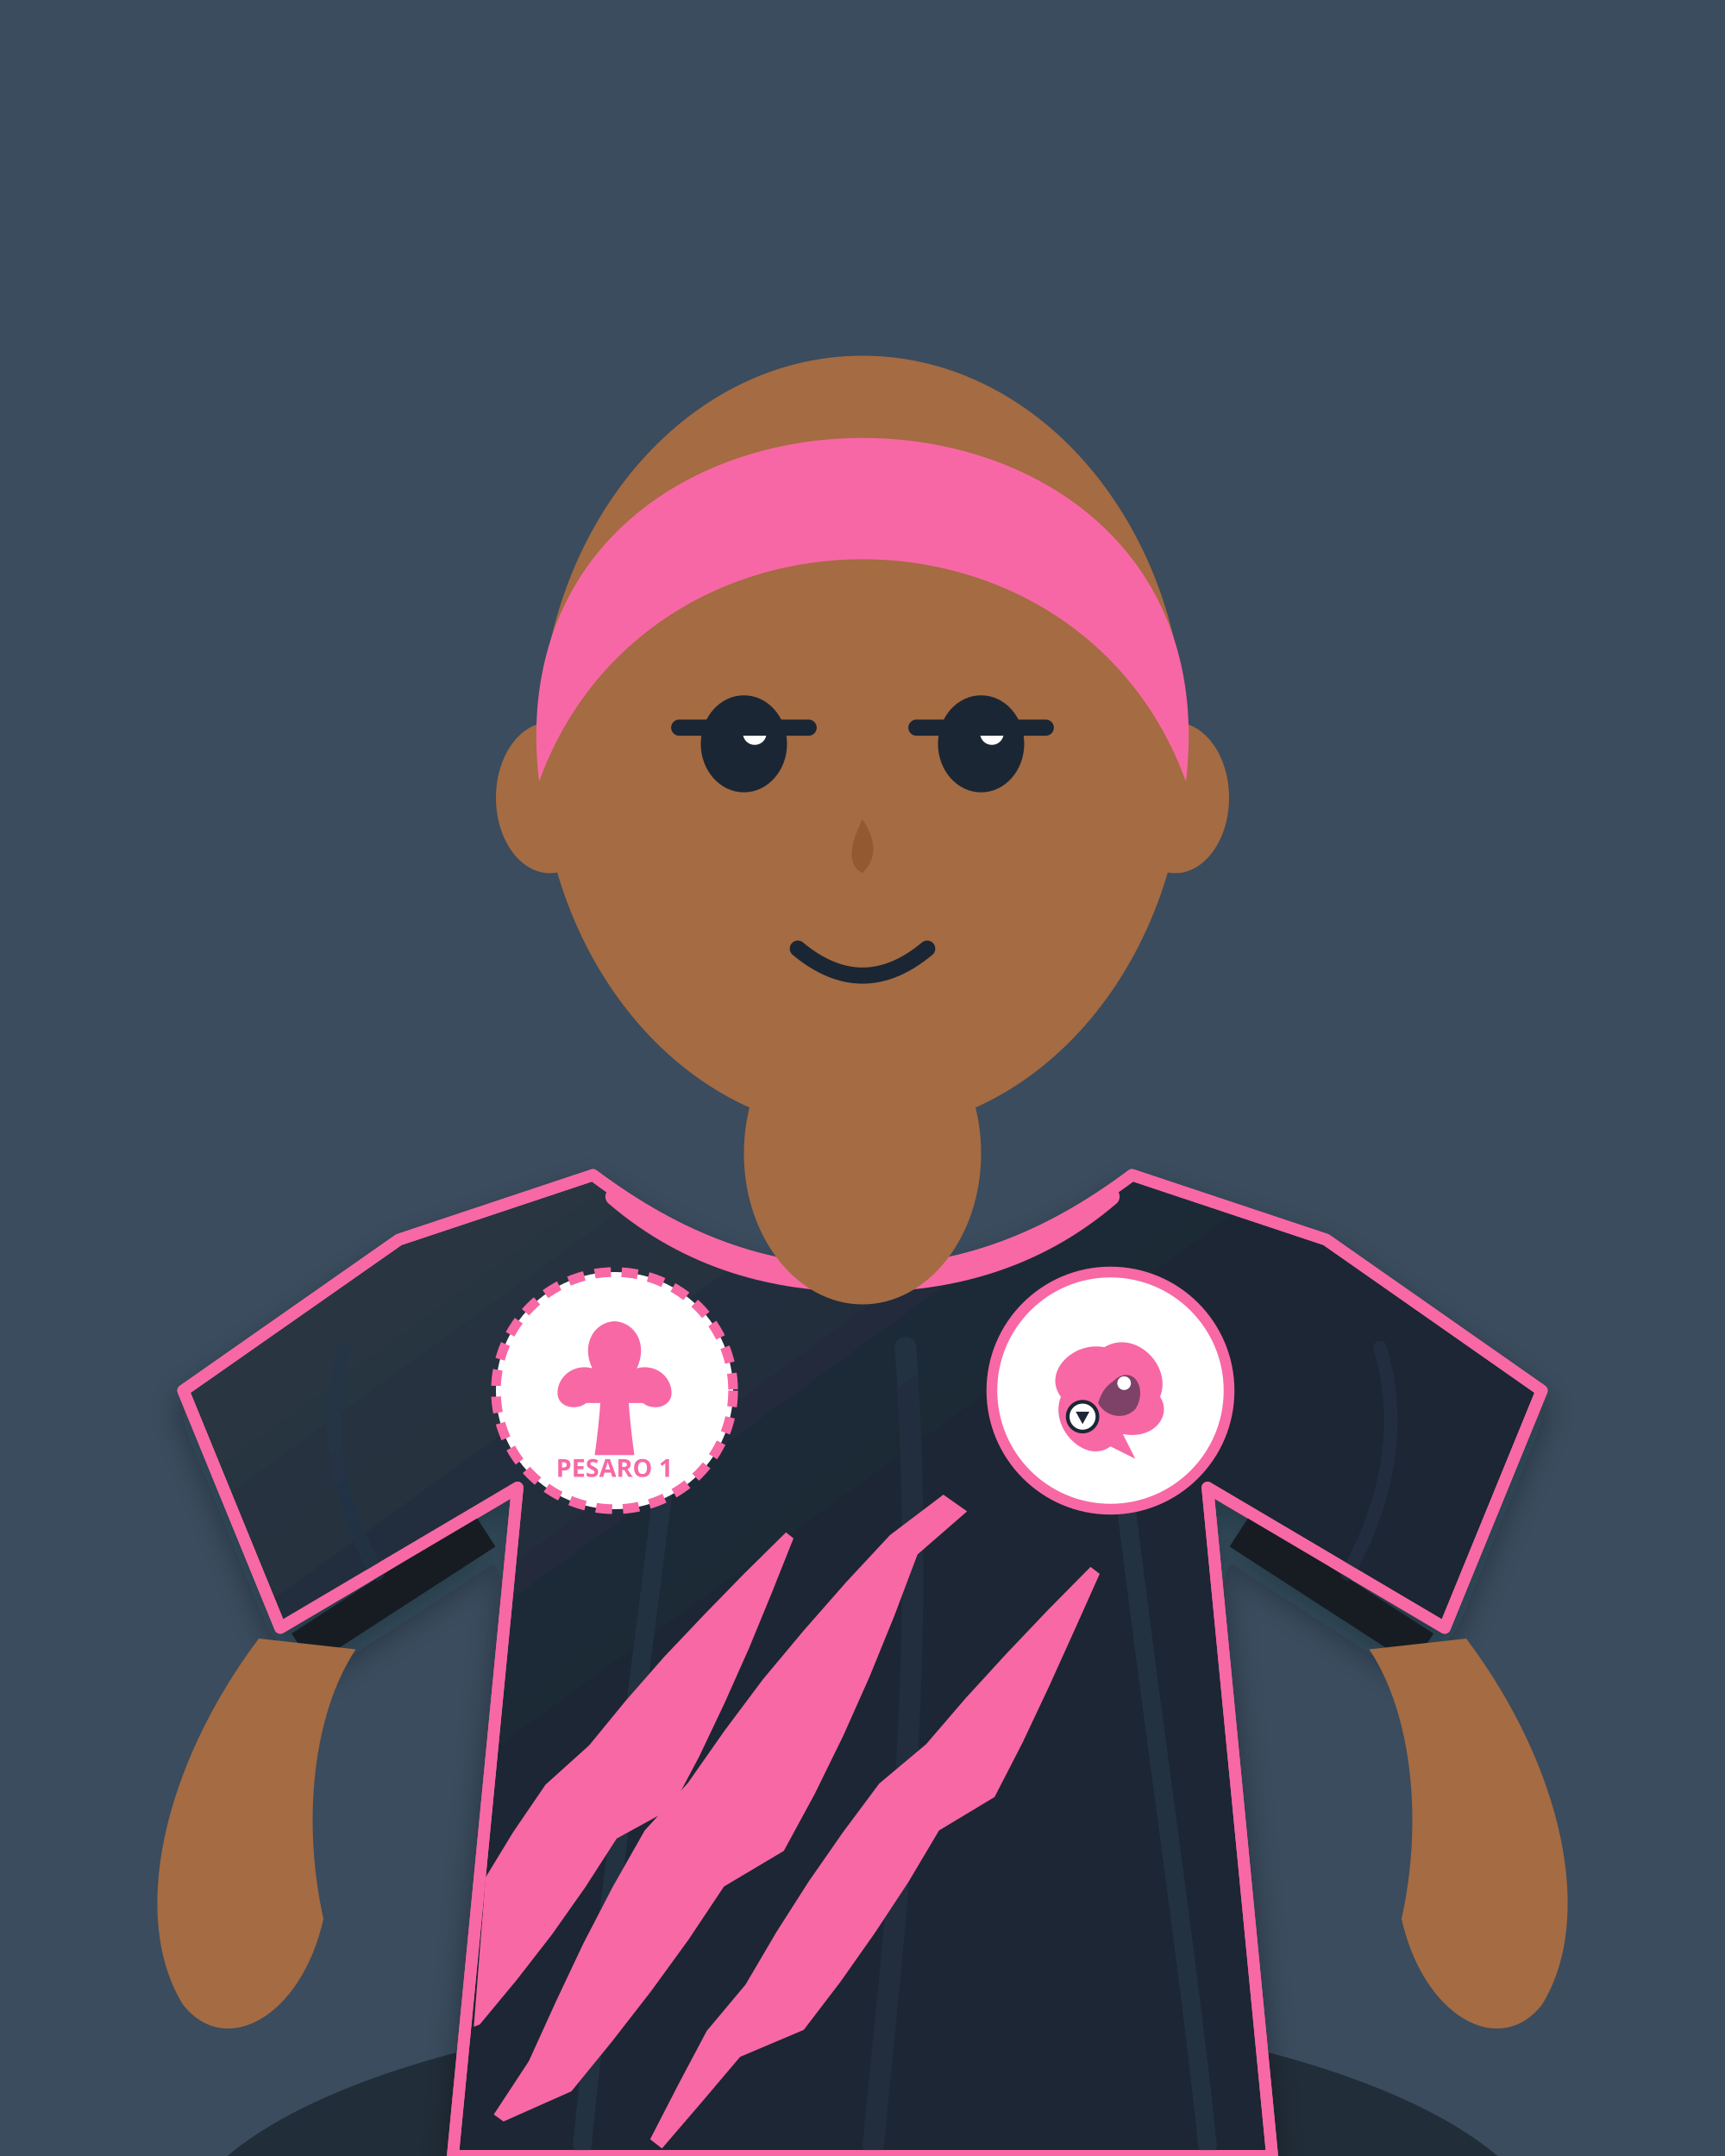
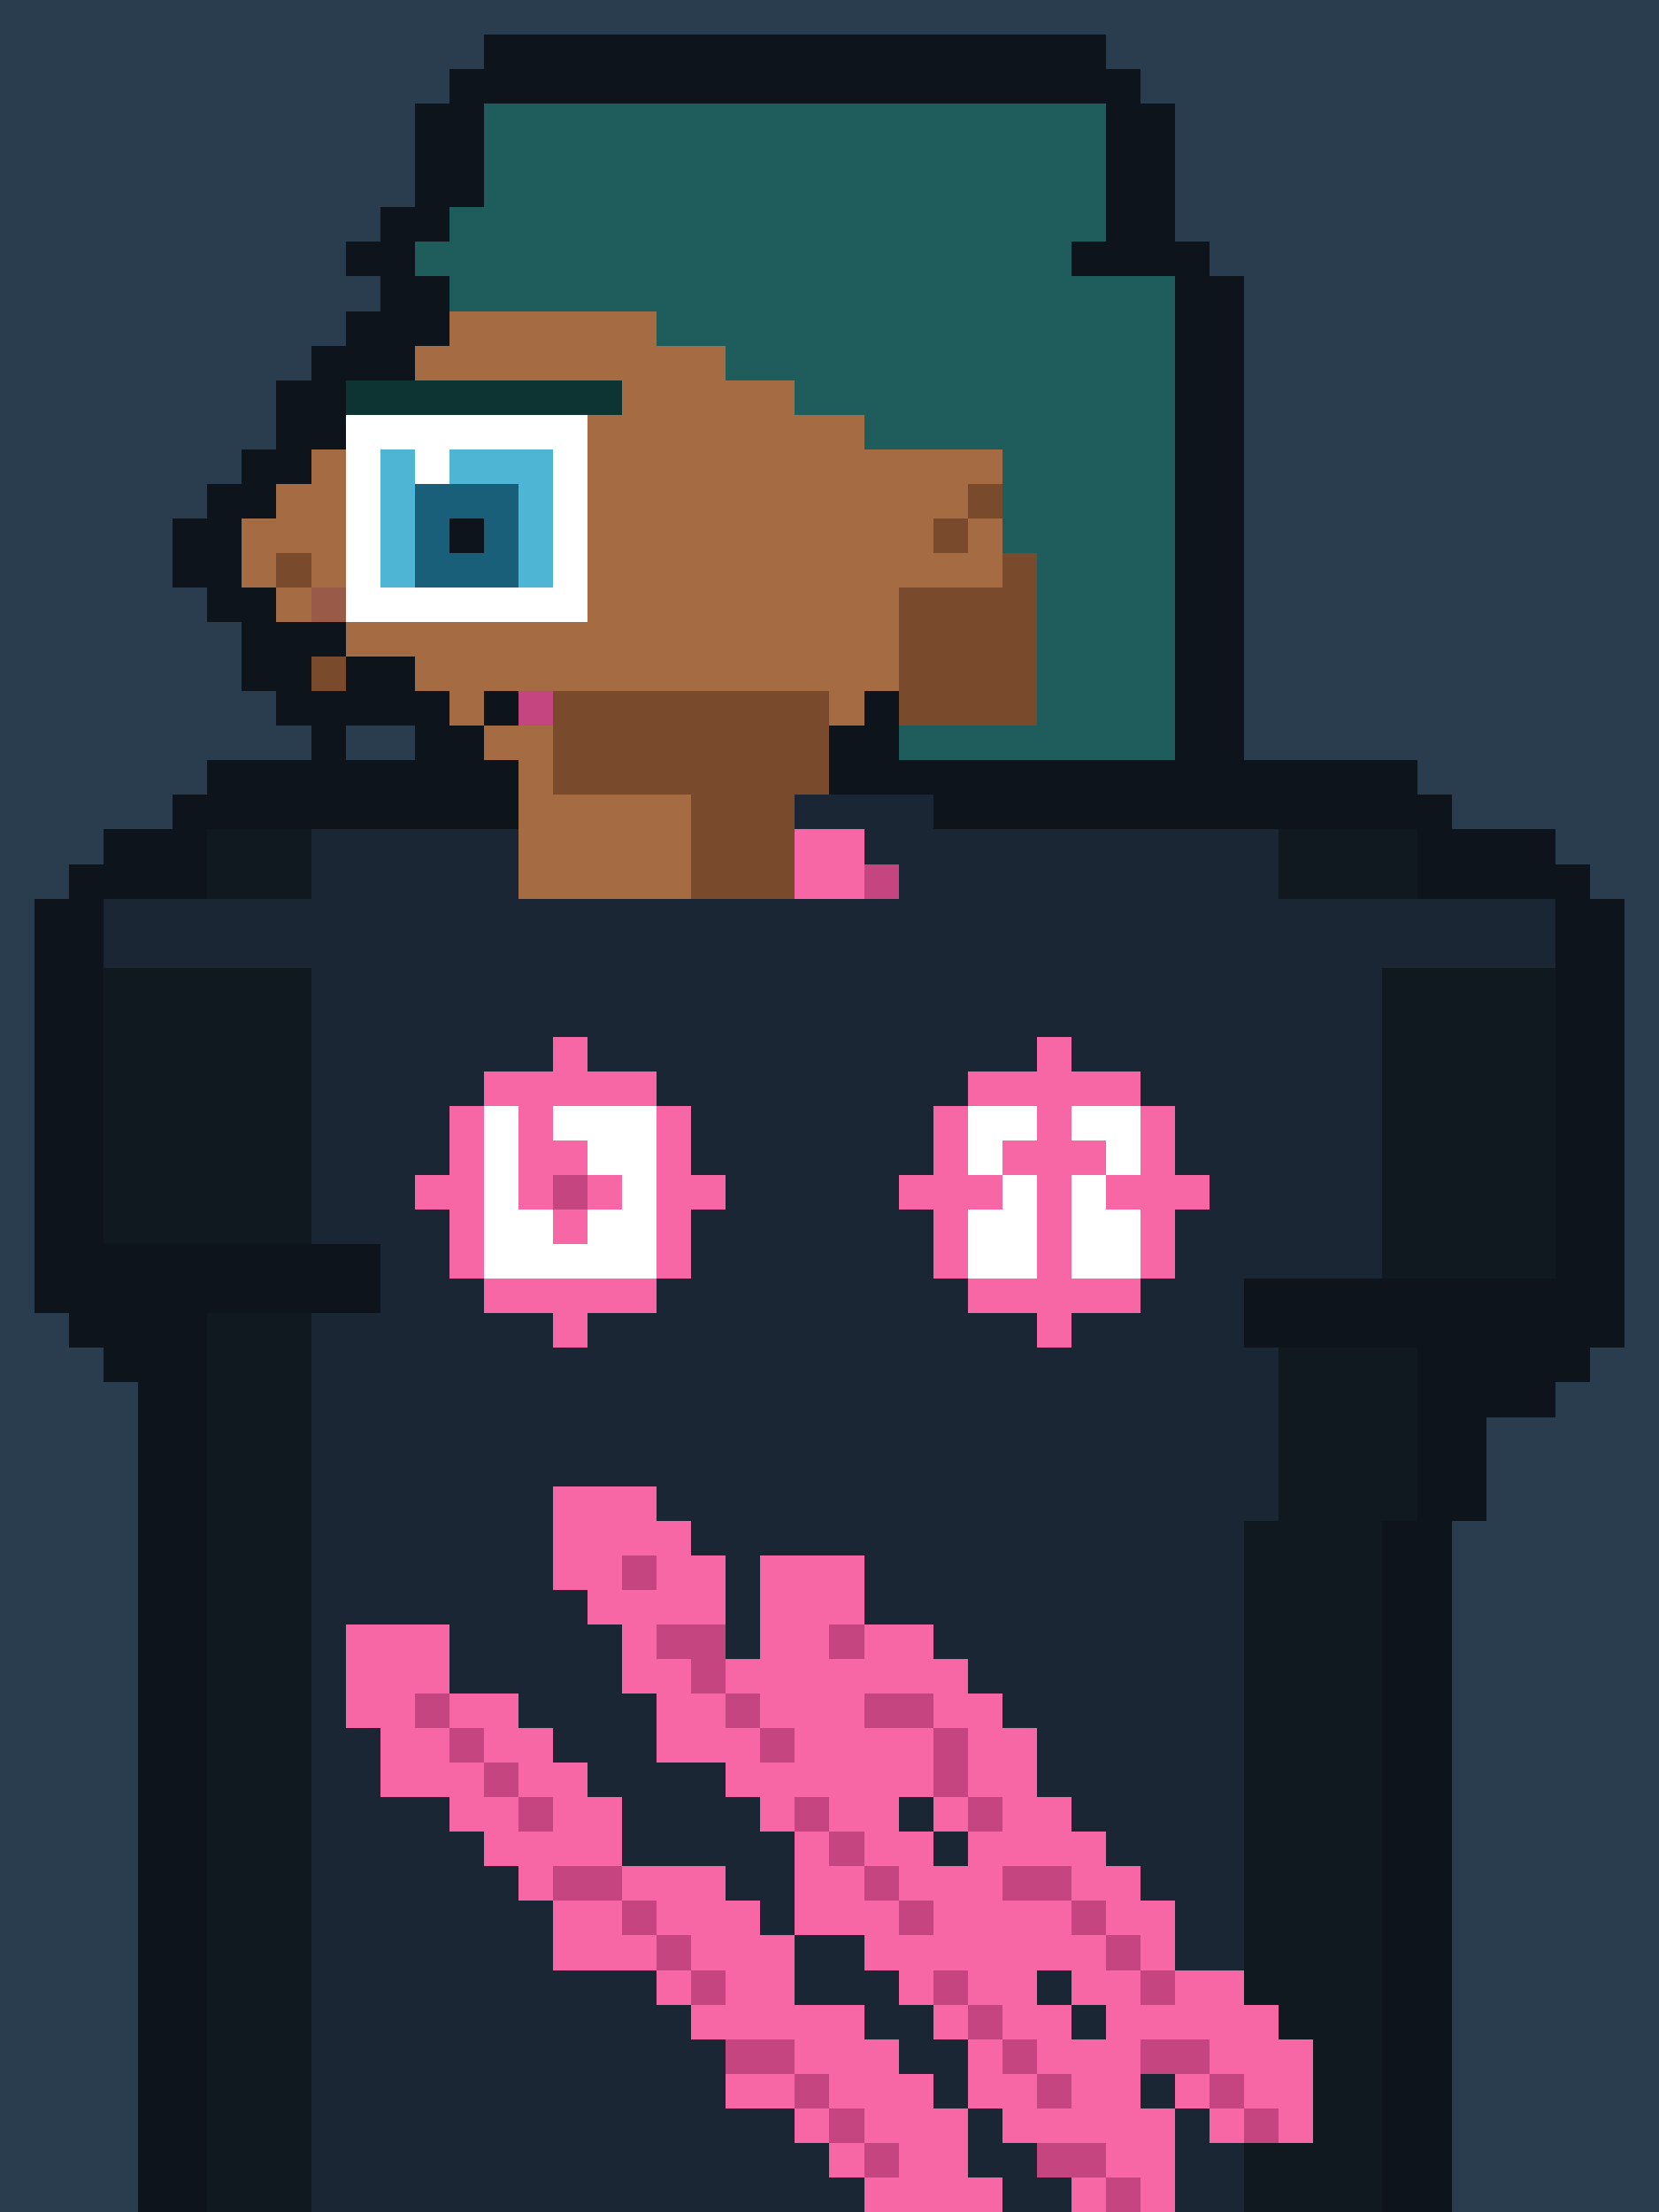
- <svg xmlns="http://www.w3.org/2000/svg" viewBox="0 0 320 400" width="320" height="400" role="img" aria-label="">
-   <defs>
-     <clipPath id="p-guglielmo-0-torso">
-       <path d="M98 248 C120 240 140 246 160 246 C180 246 200 240 222 248 L234 400 L86 400 Z" />
-     </clipPath>
-     <linearGradient id="p-guglielmo-0-shine" x1="0" y1="0" x2="1" y2="1">
-       <stop offset="0" stop-color="#ffffff" stop-opacity="0.1" />
-       <stop offset="0.45" stop-color="#ffffff" stop-opacity="0" />
-     </linearGradient>
-     <filter id="p-guglielmo-0-soft" x="-10%" y="-10%" width="120%" height="120%">
-       <feDropShadow dx="0" dy="3" stdDeviation="3" flood-color="#0d141c" flood-opacity="0.35" />
-     </filter>
-   </defs>
-   <rect width="320" height="400" fill="#3a4c5e" />
-   <ellipse cx="160" cy="418" rx="128" ry="46" fill="#0d141c" opacity="0.55" />
-   <g id="kit-body" filter="url(#p-guglielmo-0-soft)">
-     <path d="M110 218 C126 230 142 236 160 236 C178 236 194 230 210 218 L246 230 L286 258 L268 302 L224 276 L236 400 L84 400 L96 276 L52 302 L34 258 L74 230 Z" fill="#1a2634" stroke="#f867a5" stroke-width="2.2" stroke-linejoin="round" />
-     <path d="M110 218 C126 230 142 236 160 236 C178 236 194 230 210 218 L246 230 L286 258 L268 302 L224 276 L236 400 L84 400 L96 276 L52 302 L34 258 L74 230 Z" fill="url(#p-guglielmo-0-shine)" />
-     <path d="M56 306 L90 284" fill="none" stroke="#121a24" stroke-width="7" stroke-linecap="butt" />
-     <path d="M264 306 L230 284" fill="none" stroke="#121a24" stroke-width="7" stroke-linecap="butt" />
-     <path d="M114 222 C128 234 144 238 160 238 C176 238 192 234 206 222" fill="none" stroke="#f867a5" stroke-width="3.4" stroke-linecap="round" />
-     <path d="M124 268 C118 318 112 358 108 398" fill="none" stroke="#243446" stroke-width="3.5" stroke-linecap="round" opacity="0.7" />
-     <path d="M168 250 C172 310 166 356 162 398" fill="none" stroke="#243446" stroke-width="4" stroke-linecap="round" opacity="0.55" />
-     <path d="M208 272 C214 322 220 360 224 398" fill="none" stroke="#243446" stroke-width="3.5" stroke-linecap="round" opacity="0.7" />
-     <path d="M64 250 Q58 270 70 292" fill="none" stroke="#243446" stroke-width="2.5" stroke-linecap="round" opacity="0.65" />
-     <path d="M256 250 Q262 270 250 292" fill="none" stroke="#243446" stroke-width="2.5" stroke-linecap="round" opacity="0.65" />
-     <g clip-path="url(#p-guglielmo-0-torso)" id="claw-slashes" fill="#f867a5">
-       <path d="M70.1 388.1L77.2 380.1L89.0 375.6L95.8 367.4L102.4 358.9L108.6 350.1L114.4 341.1L124.6 335.5L129.7 325.9L134.4 316.0L138.9 305.9L143.1 295.7L147.2 285.4L145.8 284.3L138.1 291.9L130.6 299.6L123.2 307.4L116.1 315.5L109.3 323.8L101.2 331.1L95.2 339.9L89.6 349.1L84.3 358.5L79.3 368.2L72.8 376.7L68.1 386.6Z" />
-       <path d="M93.4 393.6L106.0 388.0L113.5 378.8L120.8 369.4L127.7 359.9L134.3 350.0L145.4 343.4L151.1 332.9L156.4 322.1L161.3 311.1L165.9 299.8L170.2 288.4L179.4 280.4L175.0 277.3L165.1 284.8L157.0 293.5L149.1 302.5L141.5 311.6L134.4 321.1L127.6 330.8L119.6 339.6L113.7 350.0L108.2 360.6L103.1 371.4L98.1 382.4L91.6 392.3Z" />
-       <path d="M122.8 398.6L130.1 390.1L137.3 381.6L149.1 376.6L155.9 367.7L162.3 358.6L168.5 349.2L174.2 339.6L184.5 333.4L189.7 323.3L194.6 312.9L199.3 302.5L204.0 292.0L202.3 290.7L194.4 298.7L186.7 306.8L179.1 315.1L171.8 323.6L163.1 330.9L156.4 339.9L150.0 349.1L144.0 358.5L138.3 368.2L131.1 376.8L125.8 386.8L120.6 396.9Z" />
-     </g>
-     <g id="badge-agesci" transform="translate(114 258)">
-       <circle r="22" fill="#ffffff" stroke="#f867a5" stroke-width="1.8" stroke-dasharray="3 2" />
-       <g transform="scale(1.15)">
-         <path fill="#f867a5" d="M0 -11.2 C3.4 -11 5.4 -7.4 3.6 -3.6 C6.4 -4.4 9.2 -2.4 9.2 0.4 C9.2 2.2 7.2 3.2 5.2 2.4 L2.2 0.6 C2.4 4.2 2.8 7.6 3.2 10.4 H-3.2 C-2.8 7.6 -2.4 4.2 -2.2 0.6 L-5.2 2.4 C-7.2 3.2 -9.2 2.2 -9.2 0.4 C-9.2 -2.4 -6.4 -4.4 -3.6 -3.6 C-5.4 -7.4 -3.4 -11 0 -11.2 Z M-5.6 0.2 H5.6 V2 H-5.6 Z" />
-       </g>
-       <text x="0" y="16" text-anchor="middle" font-size="4.6" font-family="ui-sans-serif, system-ui, sans-serif" font-weight="700" fill="#f867a5">PESARO 1</text>
-     </g>
-     <g id="badge-sacchos" transform="translate(206 258)">
-       <circle r="22" fill="#ffffff" stroke="#f867a5" stroke-width="2" />
-       <g transform="scale(1.15)">
-         <path fill="#f867a5" d="M-1 -7 C4 -10 10 -4 8 1 C10 4 7 8 2 7 L4 11 L0 9 C-4 12 -10 6 -8 1 C-11 -3 -6 -8 -1 -7 Z" />
-         <path fill="#1a2634" d="M1 -2 C4 -4 6 0 4 3 C2 5 -1 4 -2 2 C-1 -1 0 -1 1 -2 Z" opacity="0.55" />
-         <circle cx="2.2" cy="-1.2" r="1.1" fill="#ffffff" />
-         <circle cx="-4.5" cy="4.2" r="2.4" fill="#ffffff" stroke="#1a2634" stroke-width="0.6" />
-         <path fill="#1a2634" d="M-5.6 3.4 L-3.4 3.4 L-4.5 5.4 Z" />
-       </g>
-     </g>
-     <path d="M110 218 C126 230 142 236 160 236 C178 236 194 230 210 218 L246 230 L286 258 L268 302 L224 276 L236 400 L84 400 L96 276 L52 302 L34 258 L74 230 Z" fill="none" stroke="#f867a5" stroke-width="2.2" stroke-linejoin="round" />
+ <svg xmlns="http://www.w3.org/2000/svg" viewBox="0 0 48 64" width="384" height="512" shape-rendering="crispEdges" role="img" aria-label="">
+   <rect width="48" height="64" fill="#2a3d4f" />
+   <g id="kit-body">
+     <rect x="14" y="1" width="18" height="1" fill="#0d141c" />
+     <rect x="13" y="2" width="20" height="1" fill="#0d141c" />
+     <rect x="12" y="3" width="2" height="1" fill="#0d141c" />
+     <rect x="14" y="3" width="18" height="1" fill="#1f5c5c" />
+     <rect x="32" y="3" width="2" height="1" fill="#0d141c" />
+     <rect x="12" y="4" width="2" height="1" fill="#0d141c" />
+     <rect x="14" y="4" width="18" height="1" fill="#1f5c5c" />
+     <rect x="32" y="4" width="2" height="1" fill="#0d141c" />
+     <rect x="12" y="5" width="2" height="1" fill="#0d141c" />
+     <rect x="14" y="5" width="18" height="1" fill="#1f5c5c" />
+     <rect x="32" y="5" width="2" height="1" fill="#0d141c" />
+     <rect x="11" y="6" width="2" height="1" fill="#0d141c" />
+     <rect x="13" y="6" width="19" height="1" fill="#1f5c5c" />
+     <rect x="32" y="6" width="2" height="1" fill="#0d141c" />
+     <rect x="10" y="7" width="2" height="1" fill="#0d141c" />
+     <rect x="12" y="7" width="19" height="1" fill="#1f5c5c" />
+     <rect x="31" y="7" width="4" height="1" fill="#0d141c" />
+     <rect x="11" y="8" width="2" height="1" fill="#0d141c" />
+     <rect x="13" y="8" width="21" height="1" fill="#1f5c5c" />
+     <rect x="34" y="8" width="2" height="1" fill="#0d141c" />
+     <rect x="10" y="9" width="3" height="1" fill="#0d141c" />
+     <rect x="13" y="9" width="6" height="1" fill="#a56b42" />
+     <rect x="19" y="9" width="15" height="1" fill="#1f5c5c" />
+     <rect x="34" y="9" width="2" height="1" fill="#0d141c" />
+     <rect x="9" y="10" width="3" height="1" fill="#0d141c" />
+     <rect x="12" y="10" width="9" height="1" fill="#a56b42" />
+     <rect x="21" y="10" width="13" height="1" fill="#1f5c5c" />
+     <rect x="34" y="10" width="2" height="1" fill="#0d141c" />
+     <rect x="8" y="11" width="2" height="1" fill="#0d141c" />
+     <rect x="10" y="11" width="8" height="1" fill="#0d3333" />
+     <rect x="18" y="11" width="5" height="1" fill="#a56b42" />
+     <rect x="23" y="11" width="11" height="1" fill="#1f5c5c" />
+     <rect x="34" y="11" width="2" height="1" fill="#0d141c" />
+     <rect x="8" y="12" width="2" height="1" fill="#0d141c" />
+     <rect x="10" y="12" width="7" height="1" fill="#ffffff" />
+     <rect x="17" y="12" width="8" height="1" fill="#a56b42" />
+     <rect x="25" y="12" width="9" height="1" fill="#1f5c5c" />
+     <rect x="34" y="12" width="2" height="1" fill="#0d141c" />
+     <rect x="7" y="13" width="2" height="1" fill="#0d141c" />
+     <rect x="9" y="13" width="1" height="1" fill="#a56b42" />
+     <rect x="10" y="13" width="1" height="1" fill="#ffffff" />
+     <rect x="11" y="13" width="1" height="1" fill="#4eb6d4" />
+     <rect x="12" y="13" width="1" height="1" fill="#ffffff" />
+     <rect x="13" y="13" width="3" height="1" fill="#4eb6d4" />
+     <rect x="16" y="13" width="1" height="1" fill="#ffffff" />
+     <rect x="17" y="13" width="12" height="1" fill="#a56b42" />
+     <rect x="29" y="13" width="5" height="1" fill="#1f5c5c" />
+     <rect x="34" y="13" width="2" height="1" fill="#0d141c" />
+     <rect x="6" y="14" width="2" height="1" fill="#0d141c" />
+     <rect x="8" y="14" width="2" height="1" fill="#a56b42" />
+     <rect x="10" y="14" width="1" height="1" fill="#ffffff" />
+     <rect x="11" y="14" width="1" height="1" fill="#4eb6d4" />
+     <rect x="12" y="14" width="3" height="1" fill="#1a5f7a" />
+     <rect x="15" y="14" width="1" height="1" fill="#4eb6d4" />
+     <rect x="16" y="14" width="1" height="1" fill="#ffffff" />
+     <rect x="17" y="14" width="11" height="1" fill="#a56b42" />
+     <rect x="28" y="14" width="1" height="1" fill="#7a4a2c" />
+     <rect x="29" y="14" width="5" height="1" fill="#1f5c5c" />
+     <rect x="34" y="14" width="2" height="1" fill="#0d141c" />
+     <rect x="5" y="15" width="2" height="1" fill="#0d141c" />
+     <rect x="7" y="15" width="3" height="1" fill="#a56b42" />
+     <rect x="10" y="15" width="1" height="1" fill="#ffffff" />
+     <rect x="11" y="15" width="1" height="1" fill="#4eb6d4" />
+     <rect x="12" y="15" width="1" height="1" fill="#1a5f7a" />
+     <rect x="13" y="15" width="1" height="1" fill="#0d141c" />
+     <rect x="14" y="15" width="1" height="1" fill="#1a5f7a" />
+     <rect x="15" y="15" width="1" height="1" fill="#4eb6d4" />
+     <rect x="16" y="15" width="1" height="1" fill="#ffffff" />
+     <rect x="17" y="15" width="10" height="1" fill="#a56b42" />
+     <rect x="27" y="15" width="1" height="1" fill="#7a4a2c" />
+     <rect x="28" y="15" width="1" height="1" fill="#a56b42" />
+     <rect x="29" y="15" width="5" height="1" fill="#1f5c5c" />
+     <rect x="34" y="15" width="2" height="1" fill="#0d141c" />
+     <rect x="5" y="16" width="2" height="1" fill="#0d141c" />
+     <rect x="7" y="16" width="1" height="1" fill="#a56b42" />
+     <rect x="8" y="16" width="1" height="1" fill="#7a4a2c" />
+     <rect x="9" y="16" width="1" height="1" fill="#a56b42" />
+     <rect x="10" y="16" width="1" height="1" fill="#ffffff" />
+     <rect x="11" y="16" width="1" height="1" fill="#4eb6d4" />
+     <rect x="12" y="16" width="3" height="1" fill="#1a5f7a" />
+     <rect x="15" y="16" width="1" height="1" fill="#4eb6d4" />
+     <rect x="16" y="16" width="1" height="1" fill="#ffffff" />
+     <rect x="17" y="16" width="12" height="1" fill="#a56b42" />
+     <rect x="29" y="16" width="1" height="1" fill="#7a4a2c" />
+     <rect x="30" y="16" width="4" height="1" fill="#1f5c5c" />
+     <rect x="34" y="16" width="2" height="1" fill="#0d141c" />
+     <rect x="6" y="17" width="2" height="1" fill="#0d141c" />
+     <rect x="8" y="17" width="1" height="1" fill="#a56b42" />
+     <rect x="9" y="17" width="1" height="1" fill="#9a5a48" />
+     <rect x="10" y="17" width="7" height="1" fill="#ffffff" />
+     <rect x="17" y="17" width="9" height="1" fill="#a56b42" />
+     <rect x="26" y="17" width="4" height="1" fill="#7a4a2c" />
+     <rect x="30" y="17" width="4" height="1" fill="#1f5c5c" />
+     <rect x="34" y="17" width="2" height="1" fill="#0d141c" />
+     <rect x="7" y="18" width="3" height="1" fill="#0d141c" />
+     <rect x="10" y="18" width="16" height="1" fill="#a56b42" />
+     <rect x="26" y="18" width="4" height="1" fill="#7a4a2c" />
+     <rect x="30" y="18" width="4" height="1" fill="#1f5c5c" />
+     <rect x="34" y="18" width="2" height="1" fill="#0d141c" />
+     <rect x="7" y="19" width="2" height="1" fill="#0d141c" />
+     <rect x="9" y="19" width="1" height="1" fill="#7a4a2c" />
+     <rect x="10" y="19" width="2" height="1" fill="#0d141c" />
+     <rect x="12" y="19" width="14" height="1" fill="#a56b42" />
+     <rect x="26" y="19" width="4" height="1" fill="#7a4a2c" />
+     <rect x="30" y="19" width="4" height="1" fill="#1f5c5c" />
+     <rect x="34" y="19" width="2" height="1" fill="#0d141c" />
+     <rect x="8" y="20" width="5" height="1" fill="#0d141c" />
+     <rect x="13" y="20" width="1" height="1" fill="#a56b42" />
+     <rect x="14" y="20" width="1" height="1" fill="#0d141c" />
+     <rect x="15" y="20" width="1" height="1" fill="#c44580" />
+     <rect x="16" y="20" width="8" height="1" fill="#7a4a2c" />
+     <rect x="24" y="20" width="1" height="1" fill="#a56b42" />
+     <rect x="25" y="20" width="1" height="1" fill="#0d141c" />
+     <rect x="26" y="20" width="4" height="1" fill="#7a4a2c" />
+     <rect x="30" y="20" width="4" height="1" fill="#1f5c5c" />
+     <rect x="34" y="20" width="2" height="1" fill="#0d141c" />
+     <rect x="9" y="21" width="1" height="1" fill="#0d141c" />
+     <rect x="12" y="21" width="2" height="1" fill="#0d141c" />
+     <rect x="14" y="21" width="2" height="1" fill="#a56b42" />
+     <rect x="16" y="21" width="8" height="1" fill="#7a4a2c" />
+     <rect x="24" y="21" width="2" height="1" fill="#0d141c" />
+     <rect x="26" y="21" width="8" height="1" fill="#1f5c5c" />
+     <rect x="34" y="21" width="2" height="1" fill="#0d141c" />
+     <rect x="6" y="22" width="9" height="1" fill="#0d141c" />
+     <rect x="15" y="22" width="1" height="1" fill="#a56b42" />
+     <rect x="16" y="22" width="8" height="1" fill="#7a4a2c" />
+     <rect x="24" y="22" width="17" height="1" fill="#0d141c" />
+     <rect x="5" y="23" width="10" height="1" fill="#0d141c" />
+     <rect x="15" y="23" width="5" height="1" fill="#a56b42" />
+     <rect x="20" y="23" width="3" height="1" fill="#7a4a2c" />
+     <rect x="23" y="23" width="4" height="1" fill="#1a2634" />
+     <rect x="27" y="23" width="15" height="1" fill="#0d141c" />
+     <rect x="3" y="24" width="3" height="1" fill="#0d141c" />
+     <rect x="6" y="24" width="3" height="1" fill="#101820" />
+     <rect x="9" y="24" width="6" height="1" fill="#1a2634" />
+     <rect x="15" y="24" width="5" height="1" fill="#a56b42" />
+     <rect x="20" y="24" width="3" height="1" fill="#7a4a2c" />
+     <rect x="23" y="24" width="2" height="1" fill="#f867a5" />
+     <rect x="25" y="24" width="12" height="1" fill="#1a2634" />
+     <rect x="37" y="24" width="4" height="1" fill="#101820" />
+     <rect x="41" y="24" width="4" height="1" fill="#0d141c" />
+     <rect x="2" y="25" width="4" height="1" fill="#0d141c" />
+     <rect x="6" y="25" width="3" height="1" fill="#101820" />
+     <rect x="9" y="25" width="6" height="1" fill="#1a2634" />
+     <rect x="15" y="25" width="5" height="1" fill="#a56b42" />
+     <rect x="20" y="25" width="3" height="1" fill="#7a4a2c" />
+     <rect x="23" y="25" width="2" height="1" fill="#f867a5" />
+     <rect x="25" y="25" width="1" height="1" fill="#c44580" />
+     <rect x="26" y="25" width="11" height="1" fill="#1a2634" />
+     <rect x="37" y="25" width="4" height="1" fill="#101820" />
+     <rect x="41" y="25" width="5" height="1" fill="#0d141c" />
+     <rect x="1" y="26" width="2" height="1" fill="#0d141c" />
+     <rect x="3" y="26" width="42" height="1" fill="#1a2634" />
+     <rect x="45" y="26" width="2" height="1" fill="#0d141c" />
+     <rect x="1" y="27" width="2" height="1" fill="#0d141c" />
+     <rect x="3" y="27" width="42" height="1" fill="#1a2634" />
+     <rect x="45" y="27" width="2" height="1" fill="#0d141c" />
+     <rect x="1" y="28" width="2" height="1" fill="#0d141c" />
+     <rect x="3" y="28" width="6" height="1" fill="#101820" />
+     <rect x="9" y="28" width="31" height="1" fill="#1a2634" />
+     <rect x="40" y="28" width="5" height="1" fill="#101820" />
+     <rect x="45" y="28" width="2" height="1" fill="#0d141c" />
+     <rect x="1" y="29" width="2" height="1" fill="#0d141c" />
+     <rect x="3" y="29" width="6" height="1" fill="#101820" />
+     <rect x="9" y="29" width="31" height="1" fill="#1a2634" />
+     <rect x="40" y="29" width="5" height="1" fill="#101820" />
+     <rect x="45" y="29" width="2" height="1" fill="#0d141c" />
+     <rect x="1" y="30" width="2" height="1" fill="#0d141c" />
+     <rect x="3" y="30" width="6" height="1" fill="#101820" />
+     <rect x="9" y="30" width="7" height="1" fill="#1a2634" />
+     <rect x="16" y="30" width="1" height="1" fill="#f867a5" />
+     <rect x="17" y="30" width="13" height="1" fill="#1a2634" />
+     <rect x="30" y="30" width="1" height="1" fill="#f867a5" />
+     <rect x="31" y="30" width="9" height="1" fill="#1a2634" />
+     <rect x="40" y="30" width="5" height="1" fill="#101820" />
+     <rect x="45" y="30" width="2" height="1" fill="#0d141c" />
+     <rect x="1" y="31" width="2" height="1" fill="#0d141c" />
+     <rect x="3" y="31" width="6" height="1" fill="#101820" />
+     <rect x="9" y="31" width="5" height="1" fill="#1a2634" />
+     <rect x="14" y="31" width="5" height="1" fill="#f867a5" />
+     <rect x="19" y="31" width="9" height="1" fill="#1a2634" />
+     <rect x="28" y="31" width="5" height="1" fill="#f867a5" />
+     <rect x="33" y="31" width="7" height="1" fill="#1a2634" />
+     <rect x="40" y="31" width="5" height="1" fill="#101820" />
+     <rect x="45" y="31" width="2" height="1" fill="#0d141c" />
+     <rect x="1" y="32" width="2" height="1" fill="#0d141c" />
+     <rect x="3" y="32" width="6" height="1" fill="#101820" />
+     <rect x="9" y="32" width="4" height="1" fill="#1a2634" />
+     <rect x="13" y="32" width="1" height="1" fill="#f867a5" />
+     <rect x="14" y="32" width="1" height="1" fill="#ffffff" />
+     <rect x="15" y="32" width="1" height="1" fill="#f867a5" />
+     <rect x="16" y="32" width="3" height="1" fill="#ffffff" />
+     <rect x="19" y="32" width="1" height="1" fill="#f867a5" />
+     <rect x="20" y="32" width="7" height="1" fill="#1a2634" />
+     <rect x="27" y="32" width="1" height="1" fill="#f867a5" />
+     <rect x="28" y="32" width="2" height="1" fill="#ffffff" />
+     <rect x="30" y="32" width="1" height="1" fill="#f867a5" />
+     <rect x="31" y="32" width="2" height="1" fill="#ffffff" />
+     <rect x="33" y="32" width="1" height="1" fill="#f867a5" />
+     <rect x="34" y="32" width="6" height="1" fill="#1a2634" />
+     <rect x="40" y="32" width="5" height="1" fill="#101820" />
+     <rect x="45" y="32" width="2" height="1" fill="#0d141c" />
+     <rect x="1" y="33" width="2" height="1" fill="#0d141c" />
+     <rect x="3" y="33" width="6" height="1" fill="#101820" />
+     <rect x="9" y="33" width="4" height="1" fill="#1a2634" />
+     <rect x="13" y="33" width="1" height="1" fill="#f867a5" />
+     <rect x="14" y="33" width="1" height="1" fill="#ffffff" />
+     <rect x="15" y="33" width="2" height="1" fill="#f867a5" />
+     <rect x="17" y="33" width="2" height="1" fill="#ffffff" />
+     <rect x="19" y="33" width="1" height="1" fill="#f867a5" />
+     <rect x="20" y="33" width="7" height="1" fill="#1a2634" />
+     <rect x="27" y="33" width="1" height="1" fill="#f867a5" />
+     <rect x="28" y="33" width="1" height="1" fill="#ffffff" />
+     <rect x="29" y="33" width="3" height="1" fill="#f867a5" />
+     <rect x="32" y="33" width="1" height="1" fill="#ffffff" />
+     <rect x="33" y="33" width="1" height="1" fill="#f867a5" />
+     <rect x="34" y="33" width="6" height="1" fill="#1a2634" />
+     <rect x="40" y="33" width="5" height="1" fill="#101820" />
+     <rect x="45" y="33" width="2" height="1" fill="#0d141c" />
+     <rect x="1" y="34" width="2" height="1" fill="#0d141c" />
+     <rect x="3" y="34" width="6" height="1" fill="#101820" />
+     <rect x="9" y="34" width="3" height="1" fill="#1a2634" />
+     <rect x="12" y="34" width="2" height="1" fill="#f867a5" />
+     <rect x="14" y="34" width="1" height="1" fill="#ffffff" />
+     <rect x="15" y="34" width="1" height="1" fill="#f867a5" />
+     <rect x="16" y="34" width="1" height="1" fill="#c44580" />
+     <rect x="17" y="34" width="1" height="1" fill="#f867a5" />
+     <rect x="18" y="34" width="1" height="1" fill="#ffffff" />
+     <rect x="19" y="34" width="2" height="1" fill="#f867a5" />
+     <rect x="21" y="34" width="5" height="1" fill="#1a2634" />
+     <rect x="26" y="34" width="3" height="1" fill="#f867a5" />
+     <rect x="29" y="34" width="1" height="1" fill="#ffffff" />
+     <rect x="30" y="34" width="1" height="1" fill="#f867a5" />
+     <rect x="31" y="34" width="1" height="1" fill="#ffffff" />
+     <rect x="32" y="34" width="3" height="1" fill="#f867a5" />
+     <rect x="35" y="34" width="5" height="1" fill="#1a2634" />
+     <rect x="40" y="34" width="5" height="1" fill="#101820" />
+     <rect x="45" y="34" width="2" height="1" fill="#0d141c" />
+     <rect x="1" y="35" width="2" height="1" fill="#0d141c" />
+     <rect x="3" y="35" width="6" height="1" fill="#101820" />
+     <rect x="9" y="35" width="4" height="1" fill="#1a2634" />
+     <rect x="13" y="35" width="1" height="1" fill="#f867a5" />
+     <rect x="14" y="35" width="2" height="1" fill="#ffffff" />
+     <rect x="16" y="35" width="1" height="1" fill="#f867a5" />
+     <rect x="17" y="35" width="2" height="1" fill="#ffffff" />
+     <rect x="19" y="35" width="1" height="1" fill="#f867a5" />
+     <rect x="20" y="35" width="7" height="1" fill="#1a2634" />
+     <rect x="27" y="35" width="1" height="1" fill="#f867a5" />
+     <rect x="28" y="35" width="2" height="1" fill="#ffffff" />
+     <rect x="30" y="35" width="1" height="1" fill="#f867a5" />
+     <rect x="31" y="35" width="2" height="1" fill="#ffffff" />
+     <rect x="33" y="35" width="1" height="1" fill="#f867a5" />
+     <rect x="34" y="35" width="6" height="1" fill="#1a2634" />
+     <rect x="40" y="35" width="5" height="1" fill="#101820" />
+     <rect x="45" y="35" width="2" height="1" fill="#0d141c" />
+     <rect x="1" y="36" width="10" height="1" fill="#0d141c" />
+     <rect x="11" y="36" width="2" height="1" fill="#1a2634" />
+     <rect x="13" y="36" width="1" height="1" fill="#f867a5" />
+     <rect x="14" y="36" width="5" height="1" fill="#ffffff" />
+     <rect x="19" y="36" width="1" height="1" fill="#f867a5" />
+     <rect x="20" y="36" width="7" height="1" fill="#1a2634" />
+     <rect x="27" y="36" width="1" height="1" fill="#f867a5" />
+     <rect x="28" y="36" width="2" height="1" fill="#ffffff" />
+     <rect x="30" y="36" width="1" height="1" fill="#f867a5" />
+     <rect x="31" y="36" width="2" height="1" fill="#ffffff" />
+     <rect x="33" y="36" width="1" height="1" fill="#f867a5" />
+     <rect x="34" y="36" width="6" height="1" fill="#1a2634" />
+     <rect x="40" y="36" width="5" height="1" fill="#101820" />
+     <rect x="45" y="36" width="2" height="1" fill="#0d141c" />
+     <rect x="1" y="37" width="10" height="1" fill="#0d141c" />
+     <rect x="11" y="37" width="3" height="1" fill="#1a2634" />
+     <rect x="14" y="37" width="5" height="1" fill="#f867a5" />
+     <rect x="19" y="37" width="9" height="1" fill="#1a2634" />
+     <rect x="28" y="37" width="5" height="1" fill="#f867a5" />
+     <rect x="33" y="37" width="3" height="1" fill="#1a2634" />
+     <rect x="36" y="37" width="11" height="1" fill="#0d141c" />
+     <rect x="2" y="38" width="4" height="1" fill="#0d141c" />
+     <rect x="6" y="38" width="3" height="1" fill="#101820" />
+     <rect x="9" y="38" width="7" height="1" fill="#1a2634" />
+     <rect x="16" y="38" width="1" height="1" fill="#f867a5" />
+     <rect x="17" y="38" width="13" height="1" fill="#1a2634" />
+     <rect x="30" y="38" width="1" height="1" fill="#f867a5" />
+     <rect x="31" y="38" width="5" height="1" fill="#1a2634" />
+     <rect x="36" y="38" width="11" height="1" fill="#0d141c" />
+     <rect x="3" y="39" width="3" height="1" fill="#0d141c" />
+     <rect x="6" y="39" width="3" height="1" fill="#101820" />
+     <rect x="9" y="39" width="28" height="1" fill="#1a2634" />
+     <rect x="37" y="39" width="4" height="1" fill="#101820" />
+     <rect x="41" y="39" width="5" height="1" fill="#0d141c" />
+     <rect x="4" y="40" width="2" height="1" fill="#0d141c" />
+     <rect x="6" y="40" width="3" height="1" fill="#101820" />
+     <rect x="9" y="40" width="28" height="1" fill="#1a2634" />
+     <rect x="37" y="40" width="4" height="1" fill="#101820" />
+     <rect x="41" y="40" width="4" height="1" fill="#0d141c" />
+     <rect x="4" y="41" width="2" height="1" fill="#0d141c" />
+     <rect x="6" y="41" width="3" height="1" fill="#101820" />
+     <rect x="9" y="41" width="28" height="1" fill="#1a2634" />
+     <rect x="37" y="41" width="4" height="1" fill="#101820" />
+     <rect x="41" y="41" width="2" height="1" fill="#0d141c" />
+     <rect x="4" y="42" width="2" height="1" fill="#0d141c" />
+     <rect x="6" y="42" width="3" height="1" fill="#101820" />
+     <rect x="9" y="42" width="28" height="1" fill="#1a2634" />
+     <rect x="37" y="42" width="4" height="1" fill="#101820" />
+     <rect x="41" y="42" width="2" height="1" fill="#0d141c" />
+     <rect x="4" y="43" width="2" height="1" fill="#0d141c" />
+     <rect x="6" y="43" width="3" height="1" fill="#101820" />
+     <rect x="9" y="43" width="7" height="1" fill="#1a2634" />
+     <rect x="16" y="43" width="3" height="1" fill="#f867a5" />
+     <rect x="19" y="43" width="18" height="1" fill="#1a2634" />
+     <rect x="37" y="43" width="4" height="1" fill="#101820" />
+     <rect x="41" y="43" width="2" height="1" fill="#0d141c" />
+     <rect x="4" y="44" width="2" height="1" fill="#0d141c" />
+     <rect x="6" y="44" width="3" height="1" fill="#101820" />
+     <rect x="9" y="44" width="7" height="1" fill="#1a2634" />
+     <rect x="16" y="44" width="4" height="1" fill="#f867a5" />
+     <rect x="20" y="44" width="16" height="1" fill="#1a2634" />
+     <rect x="36" y="44" width="4" height="1" fill="#101820" />
+     <rect x="40" y="44" width="2" height="1" fill="#0d141c" />
+     <rect x="4" y="45" width="2" height="1" fill="#0d141c" />
+     <rect x="6" y="45" width="3" height="1" fill="#101820" />
+     <rect x="9" y="45" width="7" height="1" fill="#1a2634" />
+     <rect x="16" y="45" width="2" height="1" fill="#f867a5" />
+     <rect x="18" y="45" width="1" height="1" fill="#c44580" />
+     <rect x="19" y="45" width="2" height="1" fill="#f867a5" />
+     <rect x="21" y="45" width="1" height="1" fill="#1a2634" />
+     <rect x="22" y="45" width="3" height="1" fill="#f867a5" />
+     <rect x="25" y="45" width="11" height="1" fill="#1a2634" />
+     <rect x="36" y="45" width="4" height="1" fill="#101820" />
+     <rect x="40" y="45" width="2" height="1" fill="#0d141c" />
+     <rect x="4" y="46" width="2" height="1" fill="#0d141c" />
+     <rect x="6" y="46" width="3" height="1" fill="#101820" />
+     <rect x="9" y="46" width="8" height="1" fill="#1a2634" />
+     <rect x="17" y="46" width="4" height="1" fill="#f867a5" />
+     <rect x="21" y="46" width="1" height="1" fill="#1a2634" />
+     <rect x="22" y="46" width="3" height="1" fill="#f867a5" />
+     <rect x="25" y="46" width="11" height="1" fill="#1a2634" />
+     <rect x="36" y="46" width="4" height="1" fill="#101820" />
+     <rect x="40" y="46" width="2" height="1" fill="#0d141c" />
+     <rect x="4" y="47" width="2" height="1" fill="#0d141c" />
+     <rect x="6" y="47" width="3" height="1" fill="#101820" />
+     <rect x="9" y="47" width="1" height="1" fill="#1a2634" />
+     <rect x="10" y="47" width="3" height="1" fill="#f867a5" />
+     <rect x="13" y="47" width="5" height="1" fill="#1a2634" />
+     <rect x="18" y="47" width="1" height="1" fill="#f867a5" />
+     <rect x="19" y="47" width="2" height="1" fill="#c44580" />
+     <rect x="21" y="47" width="1" height="1" fill="#1a2634" />
+     <rect x="22" y="47" width="2" height="1" fill="#f867a5" />
+     <rect x="24" y="47" width="1" height="1" fill="#c44580" />
+     <rect x="25" y="47" width="2" height="1" fill="#f867a5" />
+     <rect x="27" y="47" width="9" height="1" fill="#1a2634" />
+     <rect x="36" y="47" width="4" height="1" fill="#101820" />
+     <rect x="40" y="47" width="2" height="1" fill="#0d141c" />
+     <rect x="4" y="48" width="2" height="1" fill="#0d141c" />
+     <rect x="6" y="48" width="3" height="1" fill="#101820" />
+     <rect x="9" y="48" width="1" height="1" fill="#1a2634" />
+     <rect x="10" y="48" width="3" height="1" fill="#f867a5" />
+     <rect x="13" y="48" width="5" height="1" fill="#1a2634" />
+     <rect x="18" y="48" width="2" height="1" fill="#f867a5" />
+     <rect x="20" y="48" width="1" height="1" fill="#c44580" />
+     <rect x="21" y="48" width="7" height="1" fill="#f867a5" />
+     <rect x="28" y="48" width="8" height="1" fill="#1a2634" />
+     <rect x="36" y="48" width="4" height="1" fill="#101820" />
+     <rect x="40" y="48" width="2" height="1" fill="#0d141c" />
+     <rect x="4" y="49" width="2" height="1" fill="#0d141c" />
+     <rect x="6" y="49" width="3" height="1" fill="#101820" />
+     <rect x="9" y="49" width="1" height="1" fill="#1a2634" />
+     <rect x="10" y="49" width="2" height="1" fill="#f867a5" />
+     <rect x="12" y="49" width="1" height="1" fill="#c44580" />
+     <rect x="13" y="49" width="2" height="1" fill="#f867a5" />
+     <rect x="15" y="49" width="4" height="1" fill="#1a2634" />
+     <rect x="19" y="49" width="2" height="1" fill="#f867a5" />
+     <rect x="21" y="49" width="1" height="1" fill="#c44580" />
+     <rect x="22" y="49" width="3" height="1" fill="#f867a5" />
+     <rect x="25" y="49" width="2" height="1" fill="#c44580" />
+     <rect x="27" y="49" width="2" height="1" fill="#f867a5" />
+     <rect x="29" y="49" width="7" height="1" fill="#1a2634" />
+     <rect x="36" y="49" width="4" height="1" fill="#101820" />
+     <rect x="40" y="49" width="2" height="1" fill="#0d141c" />
+     <rect x="4" y="50" width="2" height="1" fill="#0d141c" />
+     <rect x="6" y="50" width="3" height="1" fill="#101820" />
+     <rect x="9" y="50" width="2" height="1" fill="#1a2634" />
+     <rect x="11" y="50" width="2" height="1" fill="#f867a5" />
+     <rect x="13" y="50" width="1" height="1" fill="#c44580" />
+     <rect x="14" y="50" width="2" height="1" fill="#f867a5" />
+     <rect x="16" y="50" width="3" height="1" fill="#1a2634" />
+     <rect x="19" y="50" width="3" height="1" fill="#f867a5" />
+     <rect x="22" y="50" width="1" height="1" fill="#c44580" />
+     <rect x="23" y="50" width="4" height="1" fill="#f867a5" />
+     <rect x="27" y="50" width="1" height="1" fill="#c44580" />
+     <rect x="28" y="50" width="2" height="1" fill="#f867a5" />
+     <rect x="30" y="50" width="6" height="1" fill="#1a2634" />
+     <rect x="36" y="50" width="4" height="1" fill="#101820" />
+     <rect x="40" y="50" width="2" height="1" fill="#0d141c" />
+     <rect x="4" y="51" width="2" height="1" fill="#0d141c" />
+     <rect x="6" y="51" width="3" height="1" fill="#101820" />
+     <rect x="9" y="51" width="2" height="1" fill="#1a2634" />
+     <rect x="11" y="51" width="3" height="1" fill="#f867a5" />
+     <rect x="14" y="51" width="1" height="1" fill="#c44580" />
+     <rect x="15" y="51" width="2" height="1" fill="#f867a5" />
+     <rect x="17" y="51" width="4" height="1" fill="#1a2634" />
+     <rect x="21" y="51" width="6" height="1" fill="#f867a5" />
+     <rect x="27" y="51" width="1" height="1" fill="#c44580" />
+     <rect x="28" y="51" width="2" height="1" fill="#f867a5" />
+     <rect x="30" y="51" width="6" height="1" fill="#1a2634" />
+     <rect x="36" y="51" width="4" height="1" fill="#101820" />
+     <rect x="40" y="51" width="2" height="1" fill="#0d141c" />
+     <rect x="4" y="52" width="2" height="1" fill="#0d141c" />
+     <rect x="6" y="52" width="3" height="1" fill="#101820" />
+     <rect x="9" y="52" width="4" height="1" fill="#1a2634" />
+     <rect x="13" y="52" width="2" height="1" fill="#f867a5" />
+     <rect x="15" y="52" width="1" height="1" fill="#c44580" />
+     <rect x="16" y="52" width="2" height="1" fill="#f867a5" />
+     <rect x="18" y="52" width="4" height="1" fill="#1a2634" />
+     <rect x="22" y="52" width="1" height="1" fill="#f867a5" />
+     <rect x="23" y="52" width="1" height="1" fill="#c44580" />
+     <rect x="24" y="52" width="2" height="1" fill="#f867a5" />
+     <rect x="26" y="52" width="1" height="1" fill="#1a2634" />
+     <rect x="27" y="52" width="1" height="1" fill="#f867a5" />
+     <rect x="28" y="52" width="1" height="1" fill="#c44580" />
+     <rect x="29" y="52" width="2" height="1" fill="#f867a5" />
+     <rect x="31" y="52" width="5" height="1" fill="#1a2634" />
+     <rect x="36" y="52" width="4" height="1" fill="#101820" />
+     <rect x="40" y="52" width="2" height="1" fill="#0d141c" />
+     <rect x="4" y="53" width="2" height="1" fill="#0d141c" />
+     <rect x="6" y="53" width="3" height="1" fill="#101820" />
+     <rect x="9" y="53" width="5" height="1" fill="#1a2634" />
+     <rect x="14" y="53" width="4" height="1" fill="#f867a5" />
+     <rect x="18" y="53" width="5" height="1" fill="#1a2634" />
+     <rect x="23" y="53" width="1" height="1" fill="#f867a5" />
+     <rect x="24" y="53" width="1" height="1" fill="#c44580" />
+     <rect x="25" y="53" width="2" height="1" fill="#f867a5" />
+     <rect x="27" y="53" width="1" height="1" fill="#1a2634" />
+     <rect x="28" y="53" width="4" height="1" fill="#f867a5" />
+     <rect x="32" y="53" width="4" height="1" fill="#1a2634" />
+     <rect x="36" y="53" width="4" height="1" fill="#101820" />
+     <rect x="40" y="53" width="2" height="1" fill="#0d141c" />
+     <rect x="4" y="54" width="2" height="1" fill="#0d141c" />
+     <rect x="6" y="54" width="3" height="1" fill="#101820" />
+     <rect x="9" y="54" width="6" height="1" fill="#1a2634" />
+     <rect x="15" y="54" width="1" height="1" fill="#f867a5" />
+     <rect x="16" y="54" width="2" height="1" fill="#c44580" />
+     <rect x="18" y="54" width="3" height="1" fill="#f867a5" />
+     <rect x="21" y="54" width="2" height="1" fill="#1a2634" />
+     <rect x="23" y="54" width="2" height="1" fill="#f867a5" />
+     <rect x="25" y="54" width="1" height="1" fill="#c44580" />
+     <rect x="26" y="54" width="3" height="1" fill="#f867a5" />
+     <rect x="29" y="54" width="2" height="1" fill="#c44580" />
+     <rect x="31" y="54" width="2" height="1" fill="#f867a5" />
+     <rect x="33" y="54" width="3" height="1" fill="#1a2634" />
+     <rect x="36" y="54" width="4" height="1" fill="#101820" />
+     <rect x="40" y="54" width="2" height="1" fill="#0d141c" />
+     <rect x="4" y="55" width="2" height="1" fill="#0d141c" />
+     <rect x="6" y="55" width="3" height="1" fill="#101820" />
+     <rect x="9" y="55" width="7" height="1" fill="#1a2634" />
+     <rect x="16" y="55" width="2" height="1" fill="#f867a5" />
+     <rect x="18" y="55" width="1" height="1" fill="#c44580" />
+     <rect x="19" y="55" width="3" height="1" fill="#f867a5" />
+     <rect x="22" y="55" width="1" height="1" fill="#1a2634" />
+     <rect x="23" y="55" width="3" height="1" fill="#f867a5" />
+     <rect x="26" y="55" width="1" height="1" fill="#c44580" />
+     <rect x="27" y="55" width="4" height="1" fill="#f867a5" />
+     <rect x="31" y="55" width="1" height="1" fill="#c44580" />
+     <rect x="32" y="55" width="2" height="1" fill="#f867a5" />
+     <rect x="34" y="55" width="2" height="1" fill="#1a2634" />
+     <rect x="36" y="55" width="4" height="1" fill="#101820" />
+     <rect x="40" y="55" width="2" height="1" fill="#0d141c" />
+     <rect x="4" y="56" width="2" height="1" fill="#0d141c" />
+     <rect x="6" y="56" width="3" height="1" fill="#101820" />
+     <rect x="9" y="56" width="7" height="1" fill="#1a2634" />
+     <rect x="16" y="56" width="3" height="1" fill="#f867a5" />
+     <rect x="19" y="56" width="1" height="1" fill="#c44580" />
+     <rect x="20" y="56" width="3" height="1" fill="#f867a5" />
+     <rect x="23" y="56" width="2" height="1" fill="#1a2634" />
+     <rect x="25" y="56" width="7" height="1" fill="#f867a5" />
+     <rect x="32" y="56" width="1" height="1" fill="#c44580" />
+     <rect x="33" y="56" width="1" height="1" fill="#f867a5" />
+     <rect x="34" y="56" width="2" height="1" fill="#1a2634" />
+     <rect x="36" y="56" width="4" height="1" fill="#101820" />
+     <rect x="40" y="56" width="2" height="1" fill="#0d141c" />
+     <rect x="4" y="57" width="2" height="1" fill="#0d141c" />
+     <rect x="6" y="57" width="3" height="1" fill="#101820" />
+     <rect x="9" y="57" width="10" height="1" fill="#1a2634" />
+     <rect x="19" y="57" width="1" height="1" fill="#f867a5" />
+     <rect x="20" y="57" width="1" height="1" fill="#c44580" />
+     <rect x="21" y="57" width="2" height="1" fill="#f867a5" />
+     <rect x="23" y="57" width="3" height="1" fill="#1a2634" />
+     <rect x="26" y="57" width="1" height="1" fill="#f867a5" />
+     <rect x="27" y="57" width="1" height="1" fill="#c44580" />
+     <rect x="28" y="57" width="2" height="1" fill="#f867a5" />
+     <rect x="30" y="57" width="1" height="1" fill="#1a2634" />
+     <rect x="31" y="57" width="2" height="1" fill="#f867a5" />
+     <rect x="33" y="57" width="1" height="1" fill="#c44580" />
+     <rect x="34" y="57" width="2" height="1" fill="#f867a5" />
+     <rect x="36" y="57" width="4" height="1" fill="#101820" />
+     <rect x="40" y="57" width="2" height="1" fill="#0d141c" />
+     <rect x="4" y="58" width="2" height="1" fill="#0d141c" />
+     <rect x="6" y="58" width="3" height="1" fill="#101820" />
+     <rect x="9" y="58" width="11" height="1" fill="#1a2634" />
+     <rect x="20" y="58" width="5" height="1" fill="#f867a5" />
+     <rect x="25" y="58" width="2" height="1" fill="#1a2634" />
+     <rect x="27" y="58" width="1" height="1" fill="#f867a5" />
+     <rect x="28" y="58" width="1" height="1" fill="#c44580" />
+     <rect x="29" y="58" width="2" height="1" fill="#f867a5" />
+     <rect x="31" y="58" width="1" height="1" fill="#1a2634" />
+     <rect x="32" y="58" width="5" height="1" fill="#f867a5" />
+     <rect x="37" y="58" width="3" height="1" fill="#101820" />
+     <rect x="40" y="58" width="2" height="1" fill="#0d141c" />
+     <rect x="4" y="59" width="2" height="1" fill="#0d141c" />
+     <rect x="6" y="59" width="3" height="1" fill="#101820" />
+     <rect x="9" y="59" width="12" height="1" fill="#1a2634" />
+     <rect x="21" y="59" width="2" height="1" fill="#c44580" />
+     <rect x="23" y="59" width="3" height="1" fill="#f867a5" />
+     <rect x="26" y="59" width="2" height="1" fill="#1a2634" />
+     <rect x="28" y="59" width="1" height="1" fill="#f867a5" />
+     <rect x="29" y="59" width="1" height="1" fill="#c44580" />
+     <rect x="30" y="59" width="3" height="1" fill="#f867a5" />
+     <rect x="33" y="59" width="2" height="1" fill="#c44580" />
+     <rect x="35" y="59" width="3" height="1" fill="#f867a5" />
+     <rect x="38" y="59" width="2" height="1" fill="#101820" />
+     <rect x="40" y="59" width="2" height="1" fill="#0d141c" />
+     <rect x="4" y="60" width="2" height="1" fill="#0d141c" />
+     <rect x="6" y="60" width="3" height="1" fill="#101820" />
+     <rect x="9" y="60" width="12" height="1" fill="#1a2634" />
+     <rect x="21" y="60" width="2" height="1" fill="#f867a5" />
+     <rect x="23" y="60" width="1" height="1" fill="#c44580" />
+     <rect x="24" y="60" width="3" height="1" fill="#f867a5" />
+     <rect x="27" y="60" width="1" height="1" fill="#1a2634" />
+     <rect x="28" y="60" width="2" height="1" fill="#f867a5" />
+     <rect x="30" y="60" width="1" height="1" fill="#c44580" />
+     <rect x="31" y="60" width="2" height="1" fill="#f867a5" />
+     <rect x="33" y="60" width="1" height="1" fill="#1a2634" />
+     <rect x="34" y="60" width="1" height="1" fill="#f867a5" />
+     <rect x="35" y="60" width="1" height="1" fill="#c44580" />
+     <rect x="36" y="60" width="2" height="1" fill="#f867a5" />
+     <rect x="38" y="60" width="2" height="1" fill="#101820" />
+     <rect x="40" y="60" width="2" height="1" fill="#0d141c" />
+     <rect x="4" y="61" width="2" height="1" fill="#0d141c" />
+     <rect x="6" y="61" width="3" height="1" fill="#101820" />
+     <rect x="9" y="61" width="14" height="1" fill="#1a2634" />
+     <rect x="23" y="61" width="1" height="1" fill="#f867a5" />
+     <rect x="24" y="61" width="1" height="1" fill="#c44580" />
+     <rect x="25" y="61" width="3" height="1" fill="#f867a5" />
+     <rect x="28" y="61" width="1" height="1" fill="#1a2634" />
+     <rect x="29" y="61" width="5" height="1" fill="#f867a5" />
+     <rect x="34" y="61" width="1" height="1" fill="#1a2634" />
+     <rect x="35" y="61" width="1" height="1" fill="#f867a5" />
+     <rect x="36" y="61" width="1" height="1" fill="#c44580" />
+     <rect x="37" y="61" width="1" height="1" fill="#f867a5" />
+     <rect x="38" y="61" width="2" height="1" fill="#101820" />
+     <rect x="40" y="61" width="2" height="1" fill="#0d141c" />
+     <rect x="4" y="62" width="2" height="1" fill="#0d141c" />
+     <rect x="6" y="62" width="3" height="1" fill="#101820" />
+     <rect x="9" y="62" width="15" height="1" fill="#1a2634" />
+     <rect x="24" y="62" width="1" height="1" fill="#f867a5" />
+     <rect x="25" y="62" width="1" height="1" fill="#c44580" />
+     <rect x="26" y="62" width="2" height="1" fill="#f867a5" />
+     <rect x="28" y="62" width="2" height="1" fill="#1a2634" />
+     <rect x="30" y="62" width="2" height="1" fill="#c44580" />
+     <rect x="32" y="62" width="2" height="1" fill="#f867a5" />
+     <rect x="34" y="62" width="2" height="1" fill="#1a2634" />
+     <rect x="36" y="62" width="4" height="1" fill="#101820" />
+     <rect x="40" y="62" width="2" height="1" fill="#0d141c" />
+     <rect x="4" y="63" width="2" height="1" fill="#0d141c" />
+     <rect x="6" y="63" width="3" height="1" fill="#101820" />
+     <rect x="9" y="63" width="16" height="1" fill="#1a2634" />
+     <rect x="25" y="63" width="4" height="1" fill="#f867a5" />
+     <rect x="29" y="63" width="2" height="1" fill="#1a2634" />
+     <rect x="31" y="63" width="1" height="1" fill="#f867a5" />
+     <rect x="32" y="63" width="1" height="1" fill="#c44580" />
+     <rect x="33" y="63" width="1" height="1" fill="#f867a5" />
+     <rect x="34" y="63" width="2" height="1" fill="#1a2634" />
+     <rect x="36" y="63" width="4" height="1" fill="#101820" />
+     <rect x="40" y="63" width="2" height="1" fill="#0d141c" />
  </g>
-   <path d="M48 304 C30 328 24 356 34 372 C42 382 56 374 60 356 C56 338 58 318 66 306 Z" fill="#a56b42" />
-   <path d="M272 304 C290 328 296 356 286 372 C278 382 264 374 260 356 C264 338 262 318 254 306 Z" fill="#a56b42" />
-   <ellipse cx="160" cy="214" rx="22" ry="28" fill="#a56b42" />
-   <ellipse cx="102" cy="148" rx="10" ry="14" fill="#a56b42" />
-   <ellipse cx="218" cy="148" rx="10" ry="14" fill="#a56b42" />
-   <ellipse cx="160" cy="138" rx="60" ry="72" fill="#a56b42" />
-   <ellipse cx="138" cy="138" rx="8" ry="9" fill="#1a2634" />
-   <ellipse cx="182" cy="138" rx="8" ry="9" fill="#1a2634" />
-   <circle cx="140" cy="136" r="2.2" fill="#ffffff" />
-   <circle cx="184" cy="136" r="2.2" fill="#ffffff" />
-   <path d="M150 135 H126" stroke="#1a2634" stroke-width="3" stroke-linecap="round" />
-   <path d="M170 135 H194" stroke="#1a2634" stroke-width="3" stroke-linecap="round" />
-   <path d="M160 152 q 4 6 0 10 q -4 -2 0 -10" fill="#935930" />
-   <path d="M148 176 Q160 186 172 176" fill="none" stroke="#1a2634" stroke-width="3" stroke-linecap="round" />
-   <path d="M100 145 C90 60 230 60 220 145 C200 90 120 90 100 145 Z" fill="#f867a5" />
+   <g id="claw-slashes" />
+   <g id="badge-agesci" />
+   <g id="badge-sacchos" />
</svg>
